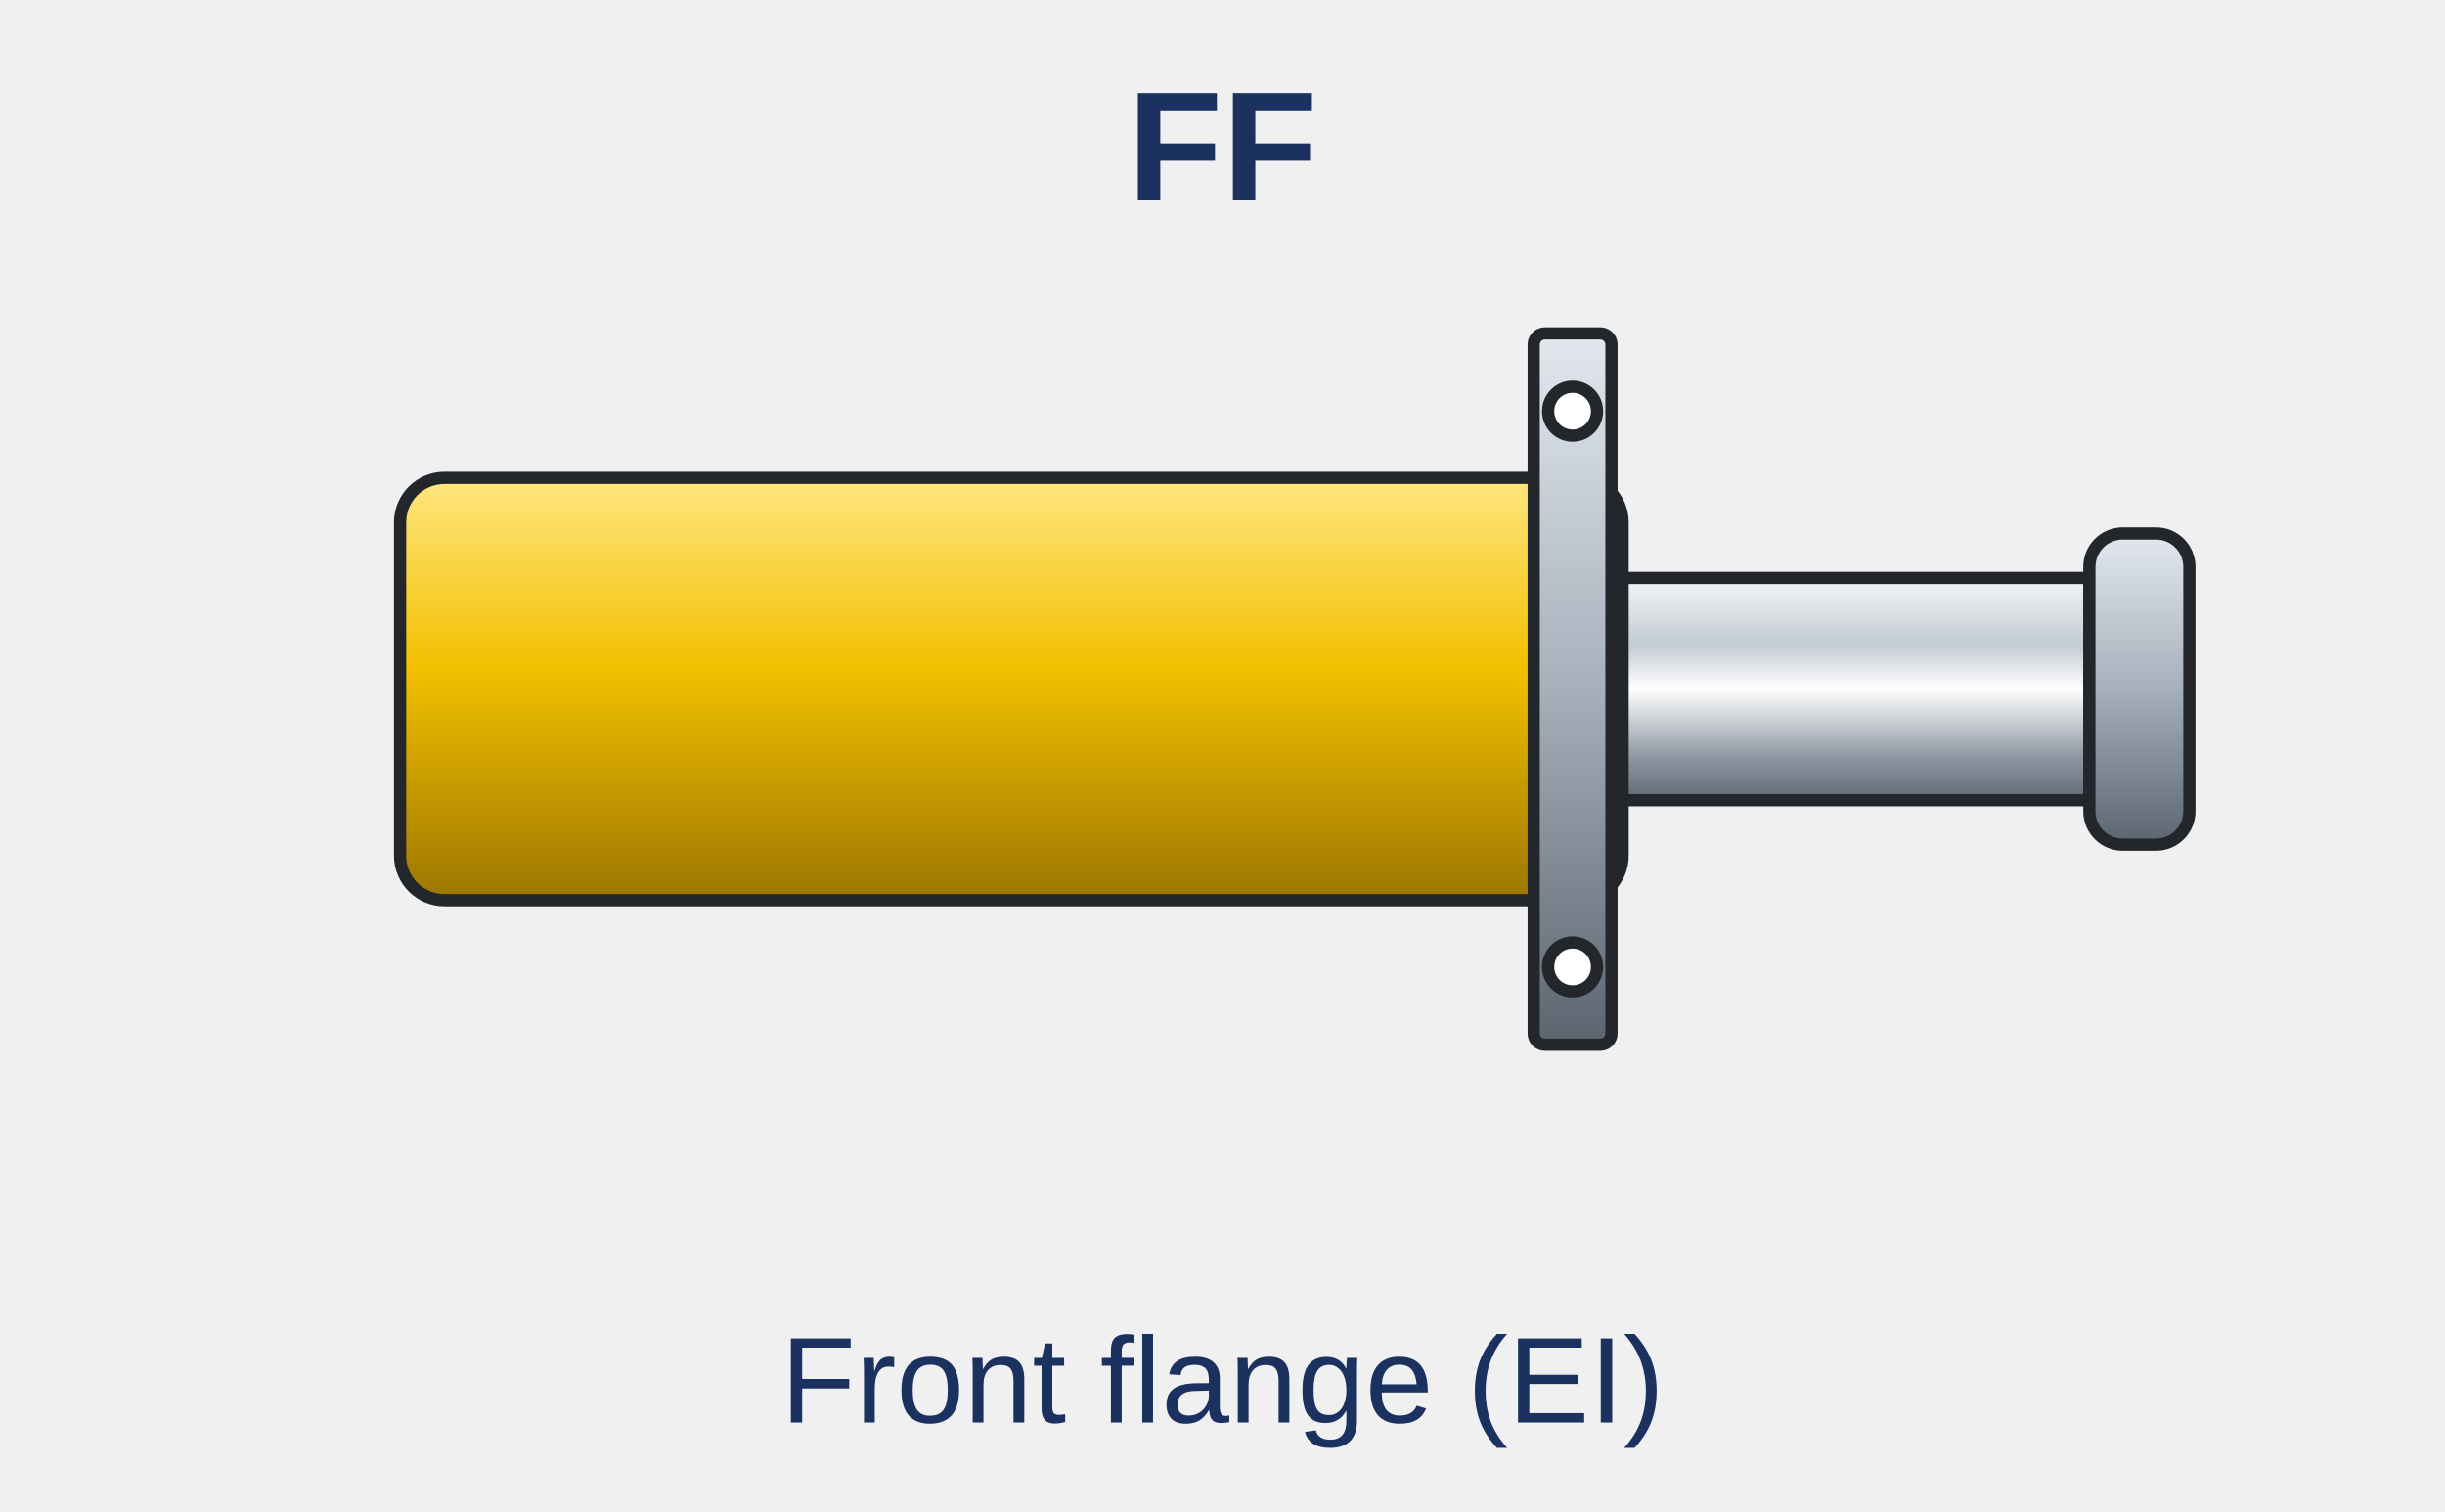
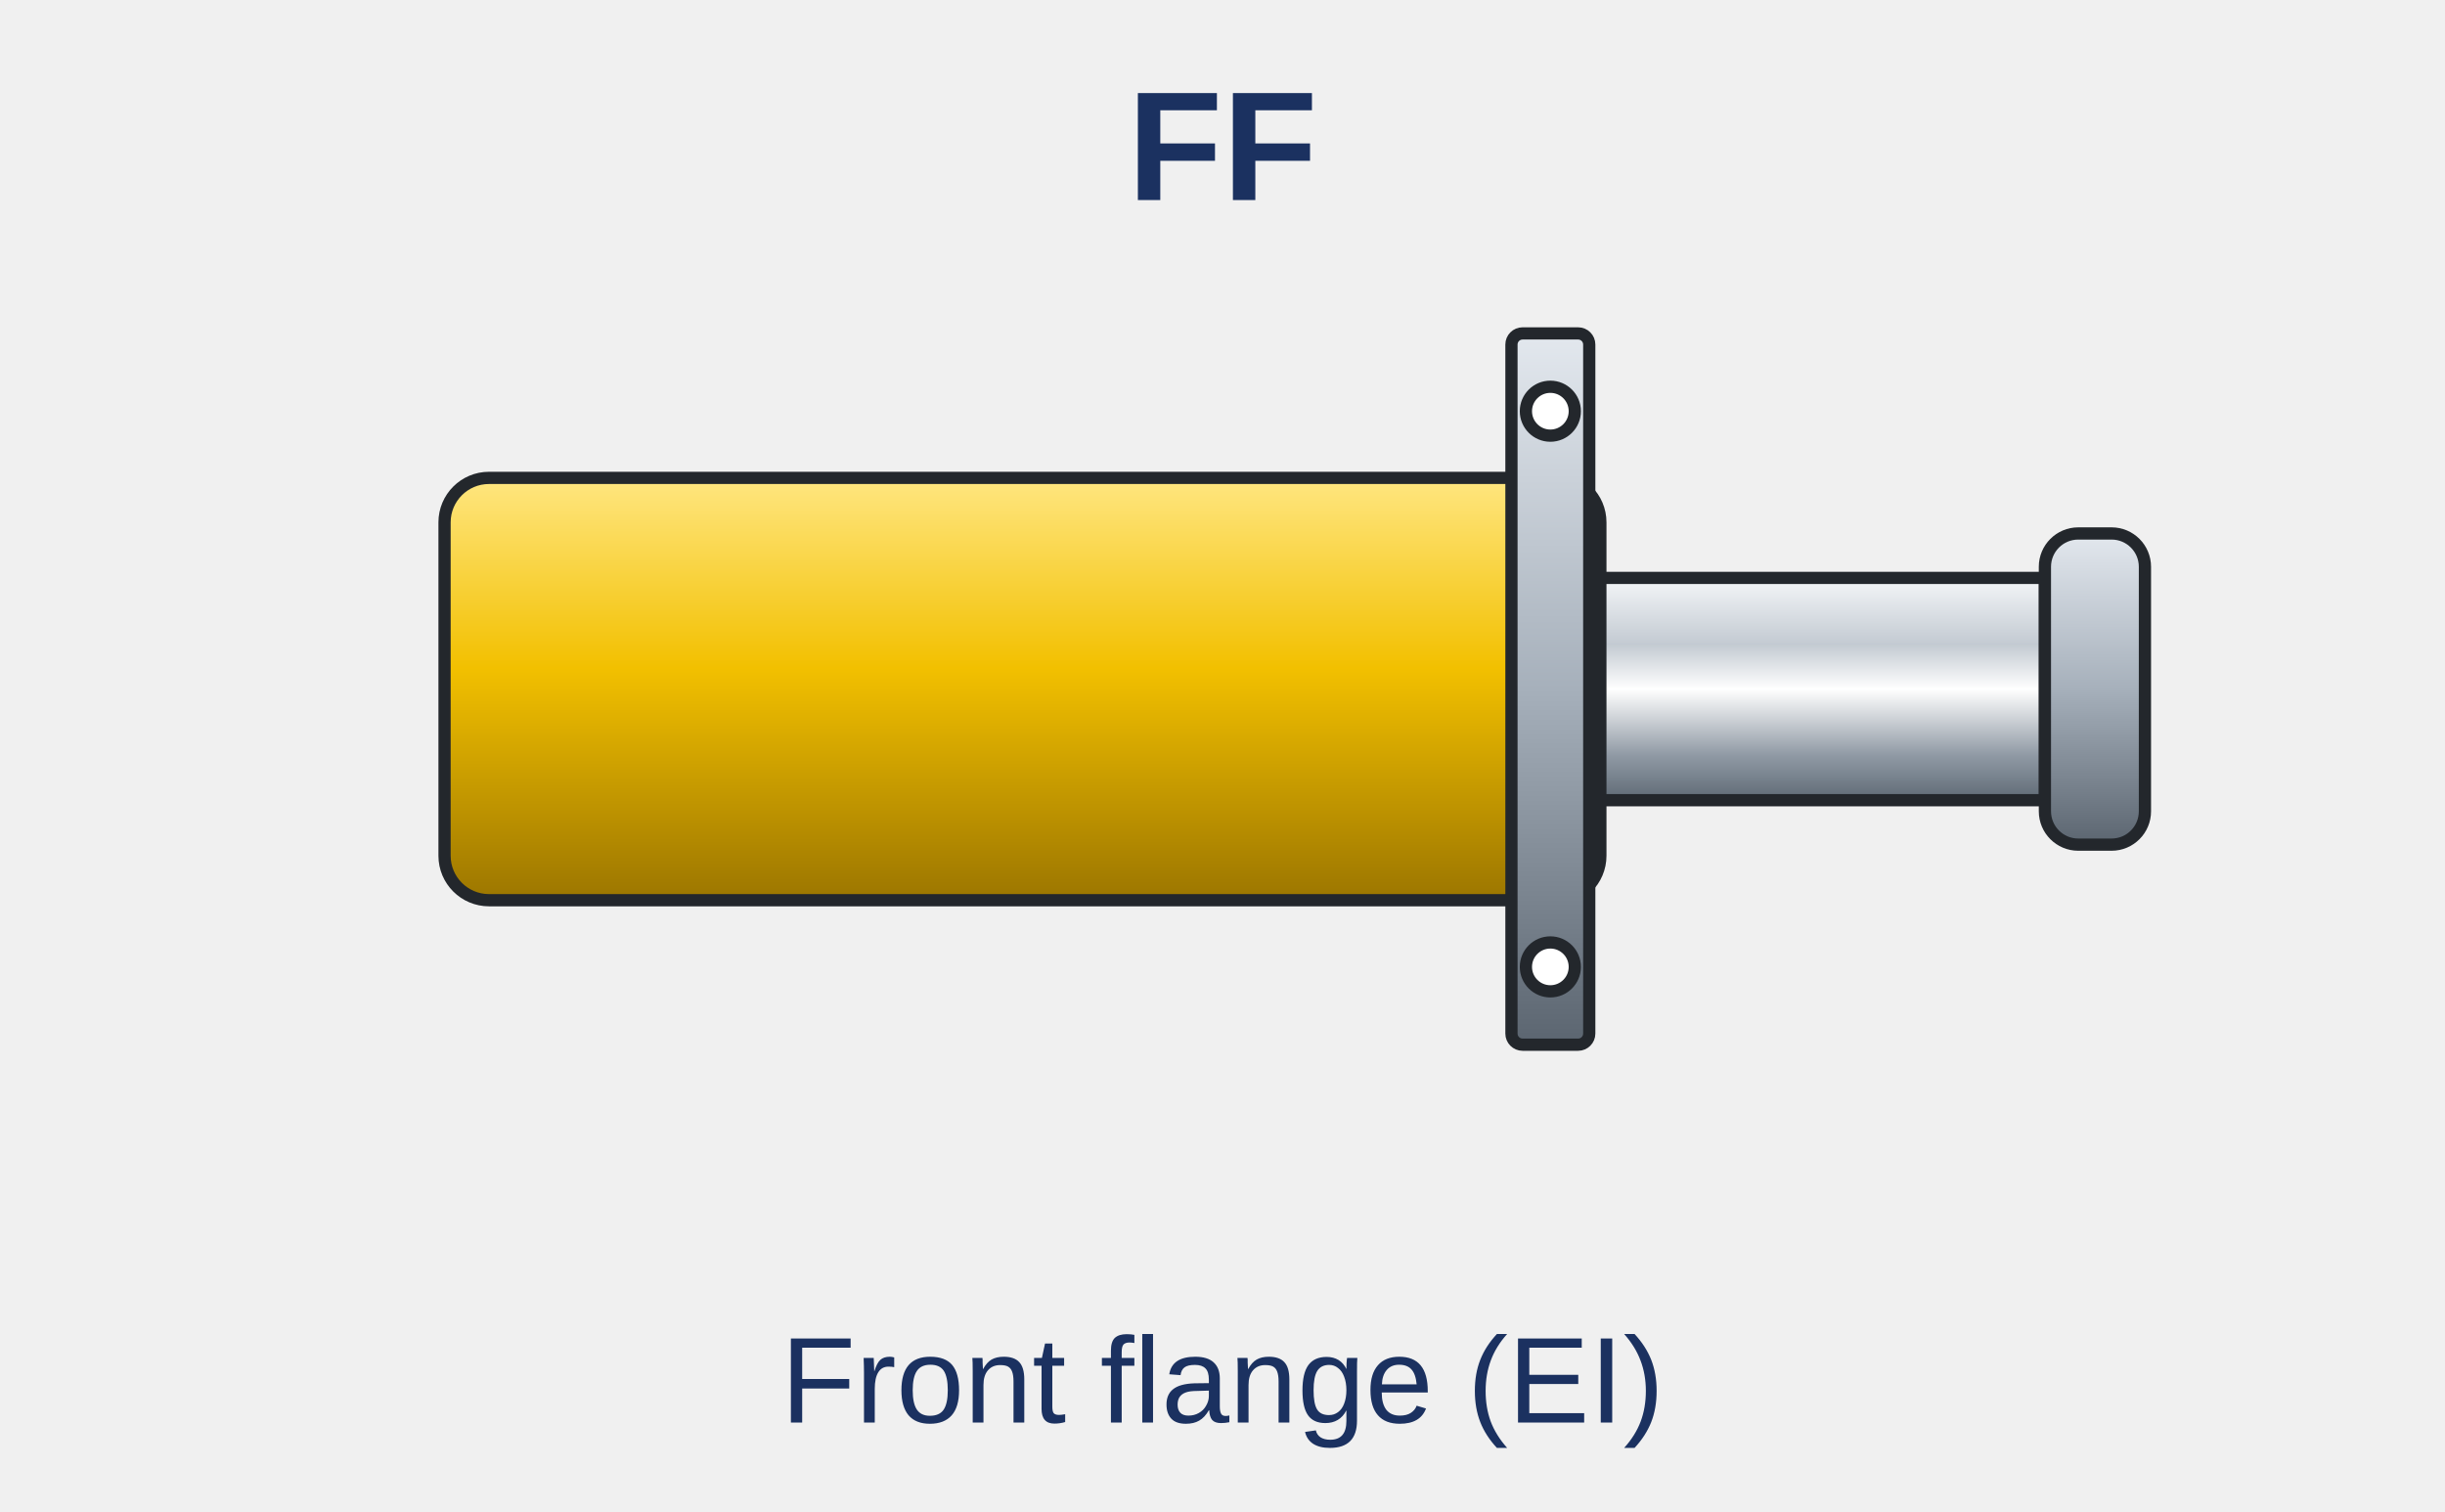
<svg xmlns="http://www.w3.org/2000/svg" viewBox="10 4 220 136" stroke-linejoin="round">
  <defs>
    <linearGradient id="chrome" x1="0" y1="0" x2="0" y2="1">
      <stop offset="0" stop-color="#f4f6f8" />
      <stop offset=".3" stop-color="#c3cad2" />
      <stop offset=".5" stop-color="#ffffff" />
      <stop offset=".8" stop-color="#8f99a4" />
      <stop offset="1" stop-color="#5f6a75" />
    </linearGradient>
    <linearGradient id="black" x1="0" y1="0" x2="0" y2="1">
      <stop offset="0" stop-color="#6b6f75" />
      <stop offset=".45" stop-color="#2a2d31" />
      <stop offset="1" stop-color="#0d0e10" />
    </linearGradient>
    <linearGradient id="yellow" x1="0" y1="0" x2="0" y2="1">
      <stop offset="0" stop-color="#ffe680" />
      <stop offset=".45" stop-color="#f2c000" />
      <stop offset="1" stop-color="#9c7600" />
    </linearGradient>
    <linearGradient id="blue" x1="0" y1="0" x2="0" y2="1">
      <stop offset="0" stop-color="#8dbbff" />
      <stop offset=".45" stop-color="#1f6fe0" />
      <stop offset="1" stop-color="#0b3a86" />
    </linearGradient>
    <linearGradient id="red" x1="0" y1="0" x2="0" y2="1">
      <stop offset="0" stop-color="#ff8a80" />
      <stop offset=".45" stop-color="#d81c1c" />
      <stop offset="1" stop-color="#761010" />
    </linearGradient>
    <linearGradient id="steel" x1="0" y1="0" x2="0" y2="1">
      <stop offset="0" stop-color="#e3e8ee" />
      <stop offset=".5" stop-color="#a6b0bb" />
      <stop offset="1" stop-color="#5b6570" />
    </linearGradient>
    <linearGradient id="pu" x1="0" y1="0" x2="0" y2="1">
      <stop offset="0" stop-color="#555" />
      <stop offset=".5" stop-color="#1b1b1b" />
      <stop offset="1" stop-color="#000" />
    </linearGradient>
  </defs>
-   <rect x="46.0" y="47.0" width="110.0" height="38.0" rx="4" fill="url(#yellow)" stroke="#23272c" stroke-width="1.1" />
-   <rect x="156.0" y="56.0" width="42.0" height="20.0" rx="0" fill="url(#chrome)" stroke="#23272c" stroke-width="1.1" />
-   <rect x="198.0" y="52.0" width="9.0" height="28.0" rx="3" fill="url(#steel)" stroke="#23272c" stroke-width="1.1" />
-   <rect x="148.0" y="34.0" width="7.0" height="64.0" rx="1" fill="url(#steel)" stroke="#23272c" stroke-width="1.1" />
-   <circle cx="151.5" cy="41" r="2.2" fill="#fff" stroke="#23272c" stroke-width="1.1" />
-   <circle cx="151.5" cy="91" r="2.2" fill="#fff" stroke="#23272c" stroke-width="1.1" />
+   <rect x="50.0" y="47.0" width="104.0" height="38.0" rx="4" fill="url(#yellow)" stroke="#23272c" stroke-width="1.1" />
+   <rect x="154.0" y="56.0" width="40.0" height="20.0" rx="0" fill="url(#chrome)" stroke="#23272c" stroke-width="1.1" />
+   <rect x="194.0" y="52.0" width="9.0" height="28.0" rx="3" fill="url(#steel)" stroke="#23272c" stroke-width="1.1" />
+   <rect x="146.0" y="34.0" width="7.0" height="64.0" rx="1" fill="url(#steel)" stroke="#23272c" stroke-width="1.1" />
+   <circle cx="149.5" cy="41" r="2.2" fill="#fff" stroke="#23272c" stroke-width="1.1" />
+   <circle cx="149.5" cy="91" r="2.2" fill="#fff" stroke="#23272c" stroke-width="1.1" />
  <text x="120" y="22" font-size="14" font-weight="700" fill="#1B3160" font-family="Arial" text-anchor="middle">FF</text>
  <text x="120" y="132" font-size="11" fill="#1B3160" font-family="Arial" text-anchor="middle">Front flange (EI)</text>
</svg>
